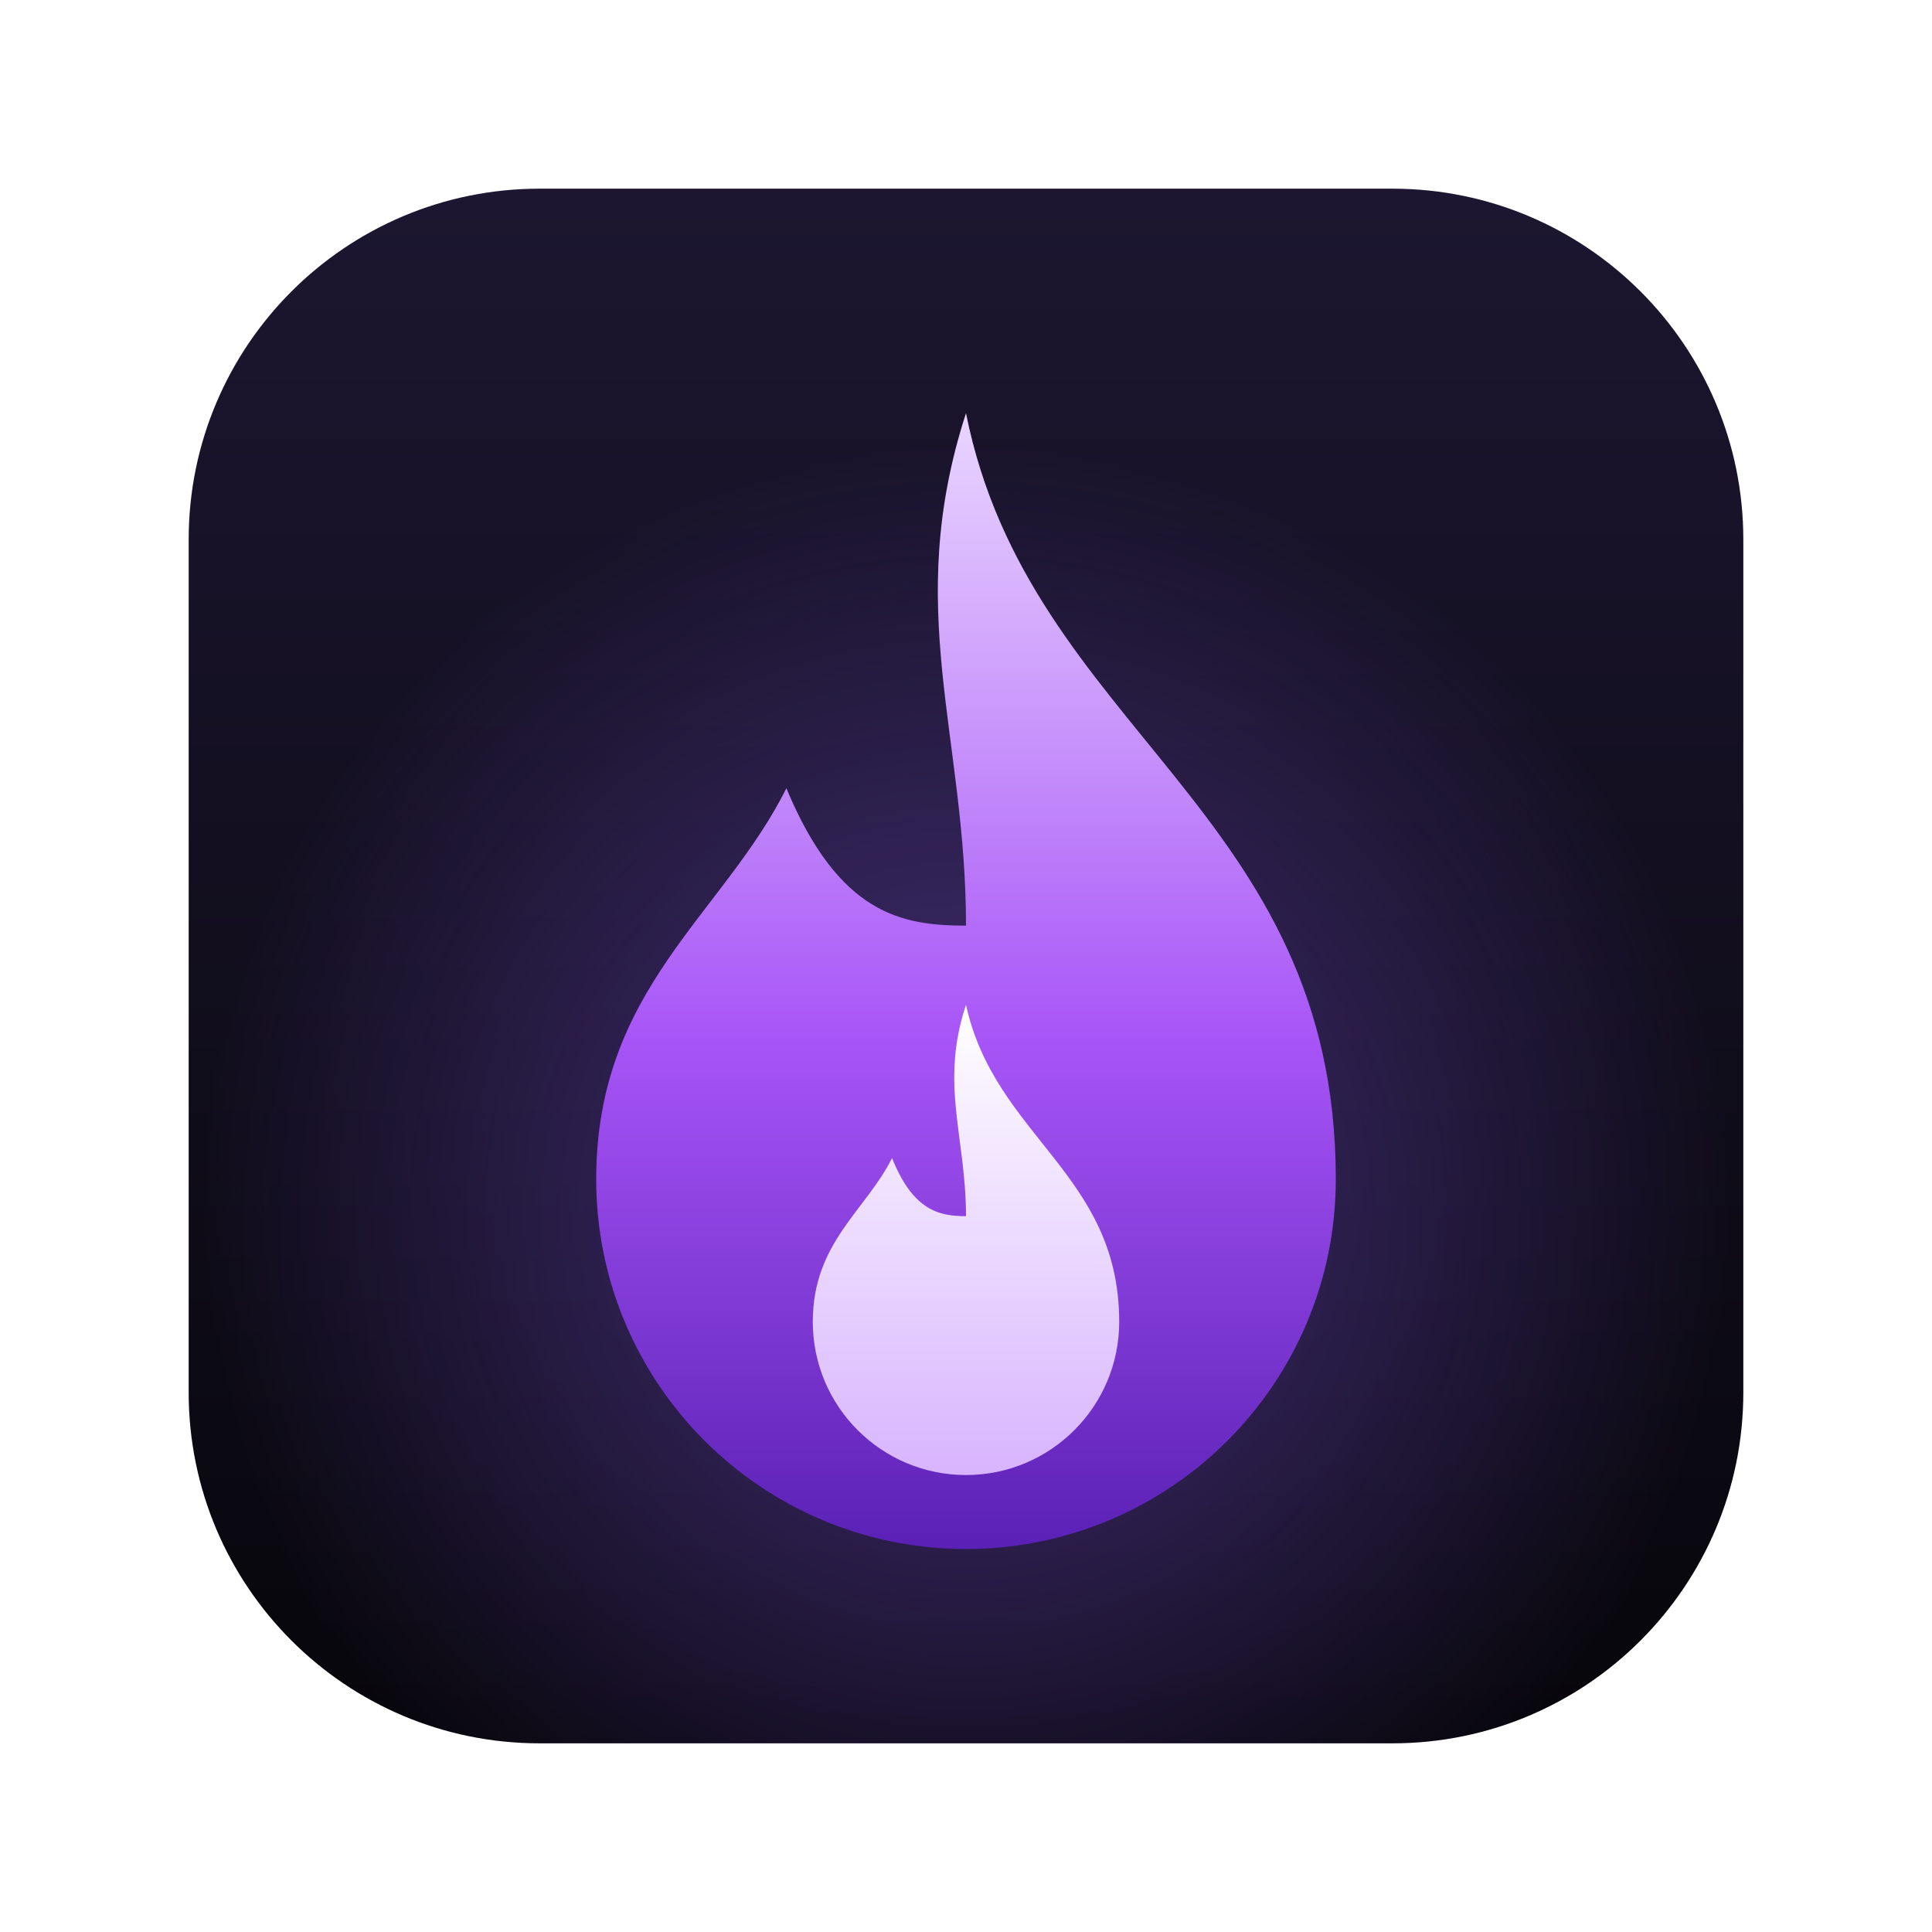
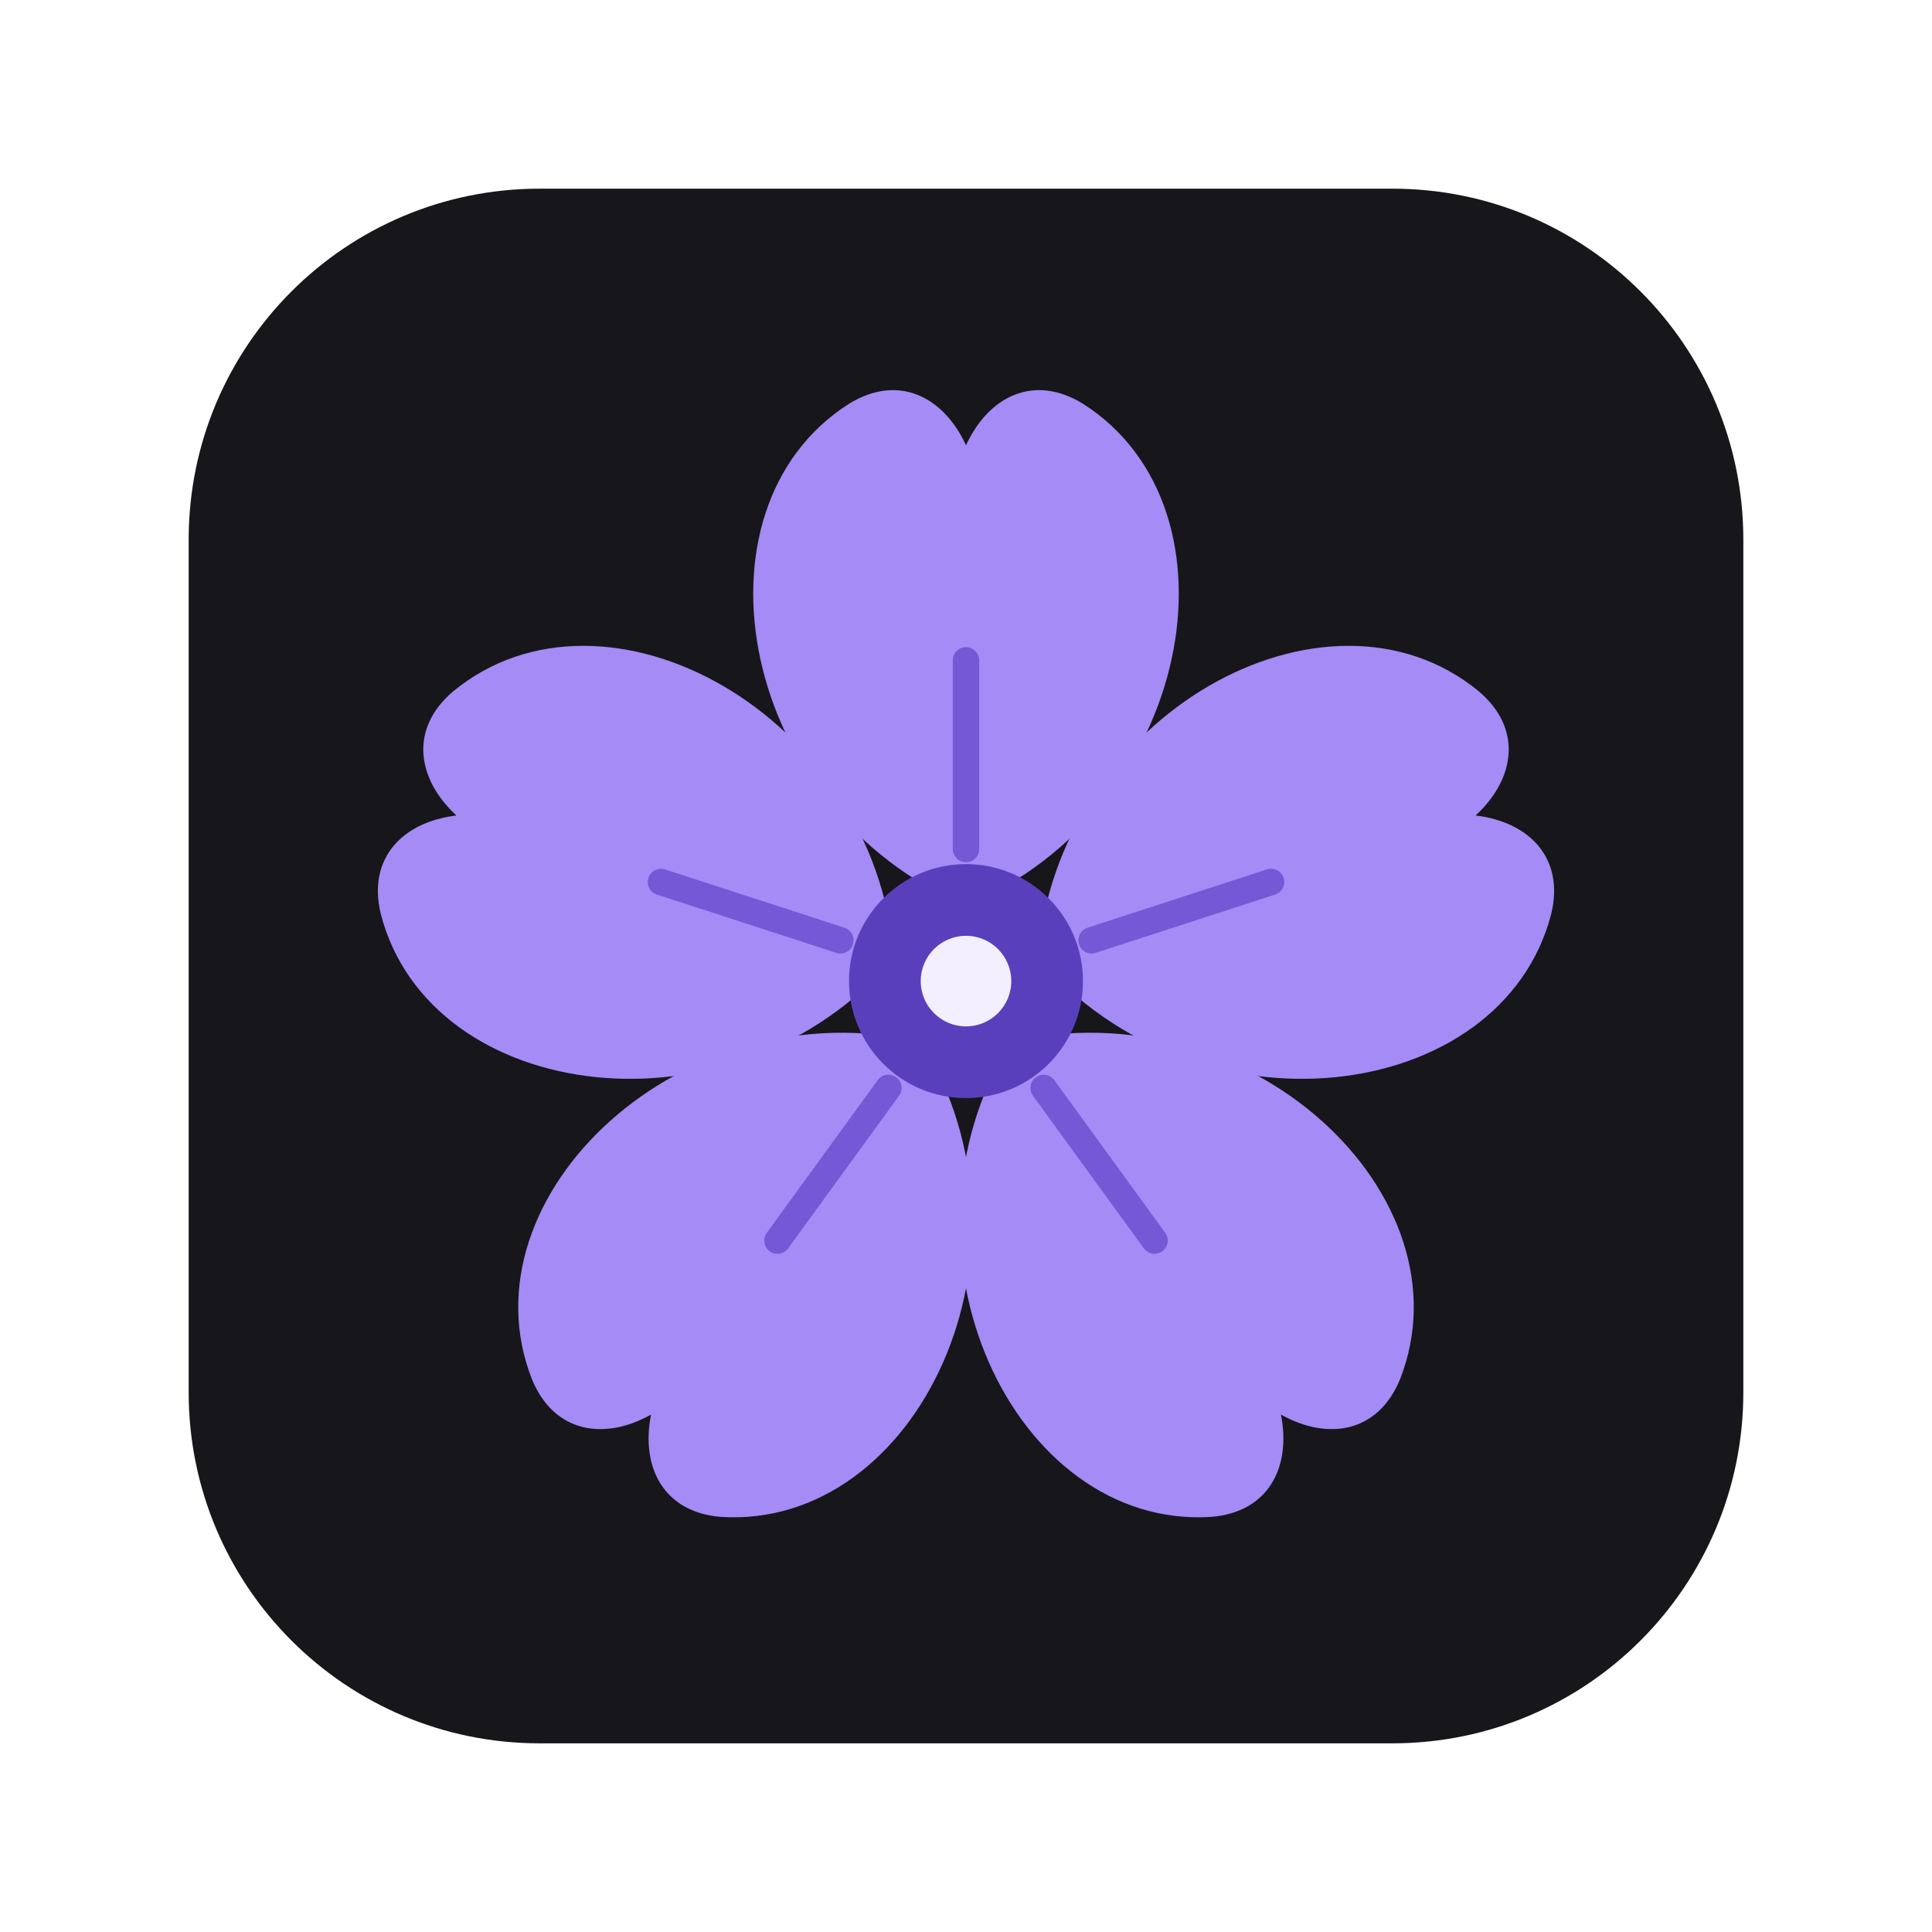
<svg xmlns="http://www.w3.org/2000/svg" viewBox="0 0 1024 1024">
-   <defs>
-     <linearGradient id="bg" x1="0" y1="0" x2="0" y2="1">
-       <stop offset="0" stop-color="#1c1630" />
-       <stop offset="1" stop-color="#07060b" />
-     </linearGradient>
-     <linearGradient id="flame" x1="0" y1="0" x2="0" y2="1">
-       <stop offset="0" stop-color="#e9d5ff" />
-       <stop offset="0.55" stop-color="#a855f7" />
-       <stop offset="1" stop-color="#5b21b6" />
-     </linearGradient>
-     <linearGradient id="core" x1="0" y1="0" x2="0" y2="1">
-       <stop offset="0" stop-color="#ffffff" />
-       <stop offset="1" stop-color="#d8b4fe" />
-     </linearGradient>
-     <radialGradient id="glow" cx="0.5" cy="0.66" r="0.5">
-       <stop offset="0" stop-color="#8b5cf6" stop-opacity="0.45" />
-       <stop offset="1" stop-color="#8b5cf6" stop-opacity="0" />
-     </radialGradient>
-   </defs>
-   <rect x="100" y="100" width="824" height="824" rx="186" fill="url(#bg)" />
-   <rect x="100" y="100" width="824" height="824" rx="186" fill="url(#glow)" />
-   <g transform="translate(64 107) scale(28)">
-     <path d="M16 4c1.2 6 7 7.5 7 14.5a7 7 0 0 1-14 0c0-3.6 2.4-5 3.6-7.4 1 2.4 2.2 2.6 3.4 2.6 0-3.6-1.2-6 0-9.7z" fill="url(#flame)" />
-     <path d="M16 15.2c.55 2.5 2.9 3.2 2.9 6a2.9 2.9 0 0 1-5.8 0c0-1.5 1-2.1 1.5-3.1.4 1 .9 1.1 1.4 1.1 0-1.5-.5-2.5 0-4z" fill="url(#core)" />
+   <rect x="100" y="100" width="824" height="824" rx="186" fill="#17161a" />
+   <g transform="translate(512 520)">
+     <g fill="#a48bf5">
+       <path id="petal" d="M0 -40 C-120 -90 -150 -250 -62 -306 C-36 -322 -12 -310 0 -284 C12 -310 36 -322 62 -306 C150 -250 120 -90 0 -40z" />
+       <use href="#petal" transform="rotate(72)" />
+       <use href="#petal" transform="rotate(144)" />
+       <use href="#petal" transform="rotate(216)" />
+       <use href="#petal" transform="rotate(288)" />
+     </g>
+     <g stroke="#7458d6" stroke-width="14" stroke-linecap="round">
+       <path id="vein" d="M0 -70 L0 -170" />
+       <use href="#vein" transform="rotate(72)" />
+       <use href="#vein" transform="rotate(144)" />
+       <use href="#vein" transform="rotate(216)" />
+       <use href="#vein" transform="rotate(288)" />
+     </g>
+     <circle r="62" fill="#5a3fbd" />
+     <circle r="24" fill="#f3efff" />
  </g>
</svg>
